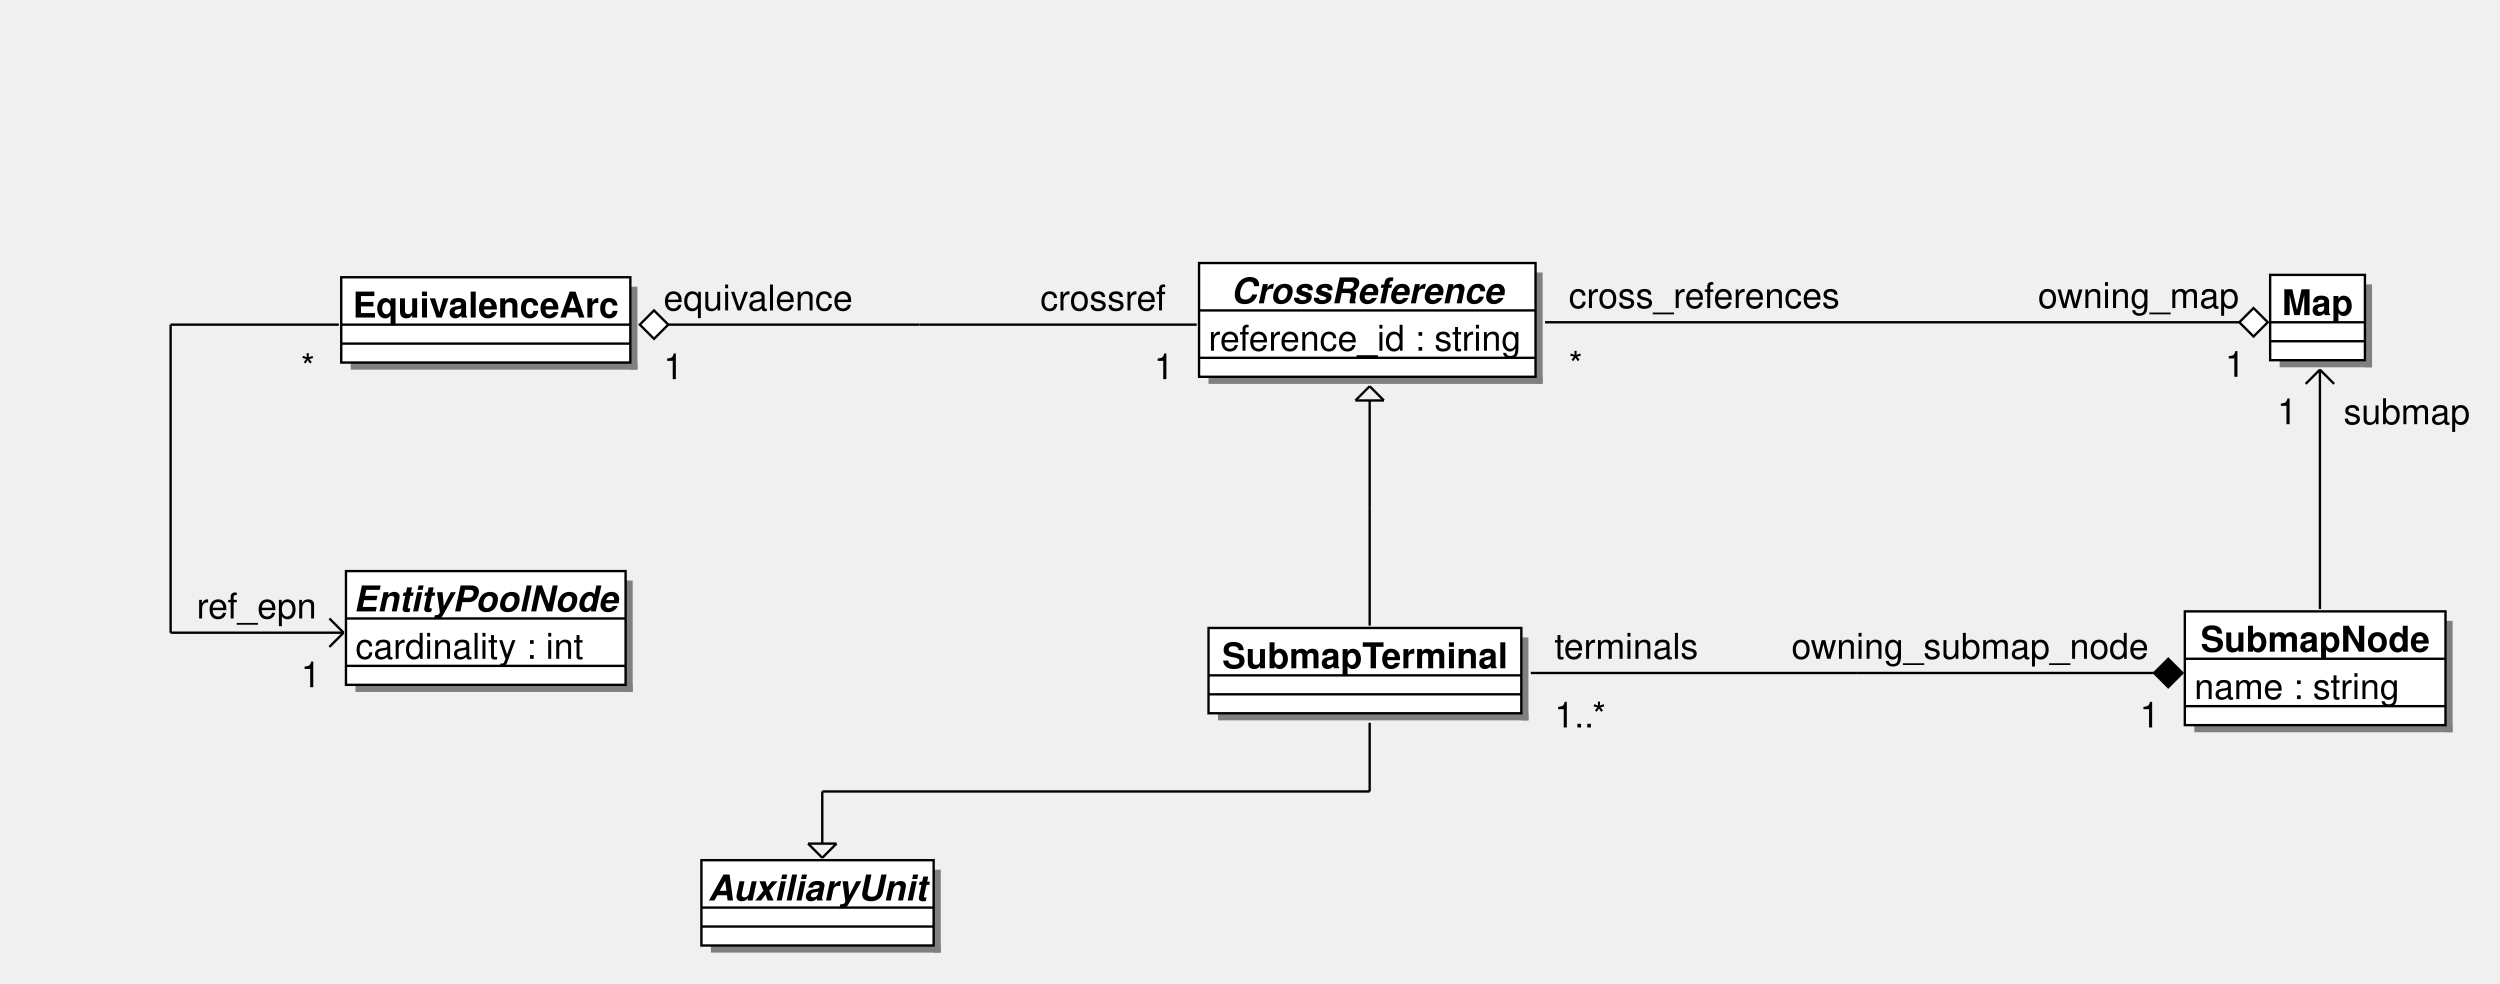
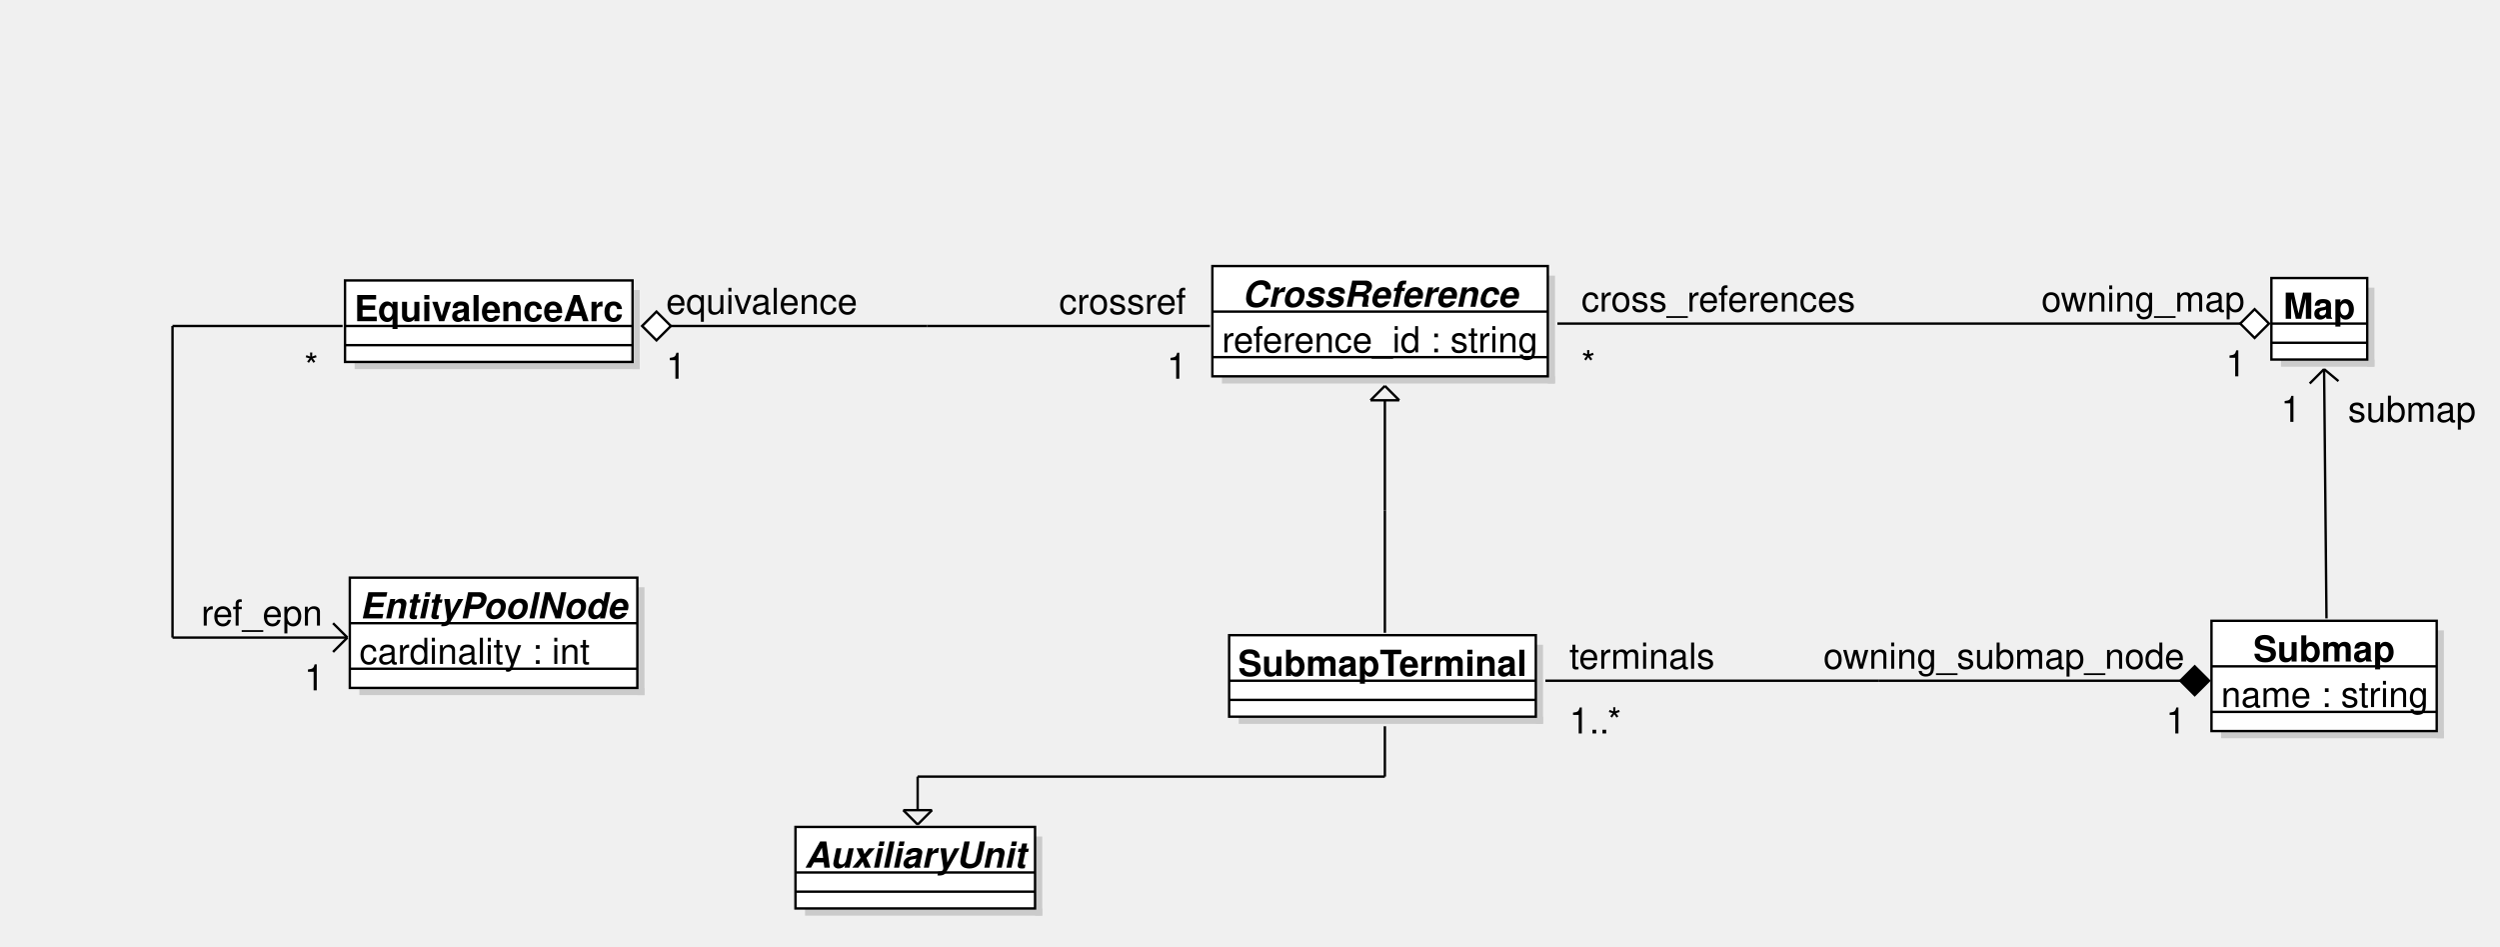
- <svg xmlns="http://www.w3.org/2000/svg" width="1055" height="415" version="1.1">
+ <svg xmlns="http://www.w3.org/2000/svg" width="1043" height="395" version="1.1">
  <g>
-     <rect fill="#808080" stroke="none" stroke-opacity="1" x="1032" y="262" width="3" height="47" />
-     <rect fill="#808080" stroke="none" stroke-opacity="1" x="926" y="306" width="109" height="3" />
-     <rect fill="#ffffff" stroke="black" stroke-width="1" stroke-opacity="1" x="922" y="258" width="110" height="48" />
-     <text font-family="Helvetica" font-size="15" fill="#000000" xml:space="preserve" font-weight="bold" text-anchor="middle" x="977" y="275">SubmapNode</text>
-     <line stroke="black" stroke-opacity="1" x1="922" y1="278" x2="1032" y2="278" />
-     <text font-family="Helvetica" font-size="15" fill="#000000" xml:space="preserve" x="926" y="295">name : string</text>
-     <line stroke="black" stroke-opacity="1" x1="922" y1="298" x2="1032" y2="298" />
+     <rect fill="#cbcbcb" stroke="none" stroke-opacity="1" x="646" y="115" width="3" height="45" />
+     <rect fill="#cbcbcb" stroke="none" stroke-opacity="1" x="510" y="157" width="139" height="3" />
+     <rect fill="#ffffff" stroke="black" stroke-width="1" stroke-opacity="1" x="506" y="111" width="140" height="46" />
+     <text font-family="Helvetica" font-size="15" fill="#000000" xml:space="preserve" font-weight="bold" font-style="italic" text-anchor="middle" x="576" y="128">CrossReference</text>
+     <line stroke="black" stroke-opacity="1" x1="506" y1="130" x2="646" y2="130" />
+     <text font-family="Helvetica" font-size="15" fill="#000000" xml:space="preserve" x="510" y="147">reference_id : string</text>
+     <line stroke="black" stroke-opacity="1" x1="506" y1="149" x2="646" y2="149" />
  </g>
  <g>
-     <rect fill="#808080" stroke="none" stroke-opacity="1" x="648" y="115" width="3" height="47" />
-     <rect fill="#808080" stroke="none" stroke-opacity="1" x="510" y="159" width="141" height="3" />
-     <rect fill="#ffffff" stroke="black" stroke-width="1" stroke-opacity="1" x="506" y="111" width="142" height="48" />
-     <text font-family="Helvetica" font-size="15" fill="#000000" xml:space="preserve" font-weight="bold" font-style="italic" text-anchor="middle" x="577" y="128">CrossReference</text>
-     <line stroke="black" stroke-opacity="1" x1="506" y1="131" x2="648" y2="131" />
-     <text font-family="Helvetica" font-size="15" fill="#000000" xml:space="preserve" x="510" y="148">reference_id : string</text>
-     <line stroke="black" stroke-opacity="1" x1="506" y1="151" x2="648" y2="151" />
+     <rect fill="#cbcbcb" stroke="none" stroke-opacity="1" x="1017" y="263" width="3" height="45" />
+     <rect fill="#cbcbcb" stroke="none" stroke-opacity="1" x="927" y="305" width="93" height="3" />
+     <rect fill="#ffffff" stroke="black" stroke-width="1" stroke-opacity="1" x="923" y="259" width="94" height="46" />
+     <text font-family="Helvetica" font-size="15" fill="#000000" xml:space="preserve" font-weight="bold" text-anchor="middle" x="970" y="276">Submap</text>
+     <line stroke="black" stroke-opacity="1" x1="923" y1="278" x2="1017" y2="278" />
+     <text font-family="Helvetica" font-size="15" fill="#000000" xml:space="preserve" x="927" y="295">name : string</text>
+     <line stroke="black" stroke-opacity="1" x1="923" y1="297" x2="1017" y2="297" />
  </g>
  <g>
-     <rect fill="#808080" stroke="none" stroke-opacity="1" x="642" y="269" width="3" height="35" />
-     <rect fill="#808080" stroke="none" stroke-opacity="1" x="514" y="301" width="131" height="3" />
-     <rect fill="#ffffff" stroke="black" stroke-width="1" stroke-opacity="1" x="510" y="265" width="132" height="36" />
-     <text font-family="Helvetica" font-size="15" fill="#000000" xml:space="preserve" font-weight="bold" text-anchor="middle" x="576" y="282">SubmapTerminal</text>
-     <line stroke="black" stroke-opacity="1" x1="510" y1="285" x2="642" y2="285" />
-     <line stroke="black" stroke-opacity="1" x1="510" y1="293" x2="642" y2="293" />
+     <rect fill="#cbcbcb" stroke="none" stroke-opacity="1" x="641" y="269" width="3" height="33" />
+     <rect fill="#cbcbcb" stroke="none" stroke-opacity="1" x="517" y="299" width="127" height="3" />
+     <rect fill="#ffffff" stroke="black" stroke-width="1" stroke-opacity="1" x="513" y="265" width="128" height="34" />
+     <text font-family="Helvetica" font-size="15" fill="#000000" xml:space="preserve" font-weight="bold" text-anchor="middle" x="577" y="282">SubmapTerminal</text>
+     <line stroke="black" stroke-opacity="1" x1="513" y1="284" x2="641" y2="284" />
+     <line stroke="black" stroke-opacity="1" x1="513" y1="292" x2="641" y2="292" />
  </g>
  <g>
-     <line stroke="black" stroke-opacity="1" x1="578" y1="264" x2="578" y2="214" />
+     <line stroke="#000000" stroke-opacity="1" x1="578" y1="264" x2="578" y2="213" />
  </g>
  <g>
-     <line stroke="black" stroke-opacity="1" x1="578" y1="214" x2="578" y2="169" />
-     <line stroke="black" stroke-opacity="1" x1="578" y1="163" x2="572" y2="169" />
-     <line stroke="black" stroke-opacity="1" x1="578" y1="163" x2="584" y2="169" />
-     <line stroke="black" stroke-opacity="1" x1="572" y1="169" x2="584" y2="169" />
+     <line stroke="#000000" stroke-opacity="1" x1="578" y1="213" x2="578" y2="167" />
+     <line stroke="#000000" stroke-opacity="1" x1="578" y1="161" x2="572" y2="167" />
+     <line stroke="#000000" stroke-opacity="1" x1="578" y1="161" x2="584" y2="167" />
+     <line stroke="#000000" stroke-opacity="1" x1="572" y1="167" x2="584" y2="167" />
  </g>
  <g>
-     <line stroke="black" stroke-opacity="1" x1="921" y1="284" x2="784" y2="284" />
-     <polygon fill="#000000" stroke="black" stroke-opacity="1" points="921,284 915,290 909,284 915,278" />
+     <line stroke="black" stroke-opacity="1" x1="922" y1="284" x2="784" y2="284" />
+     <polygon fill="#000000" stroke="black" stroke-opacity="1" points="922,284 916,290 910,284 916,278" />
  </g>
  <g>
-     <line stroke="black" stroke-opacity="1" x1="784" y1="284" x2="646" y2="284" />
+     <line stroke="black" stroke-opacity="1" x1="784" y1="284" x2="645" y2="284" />
  </g>
  <g>
-     <rect fill="#808080" stroke="none" stroke-opacity="1" x="394" y="367" width="3" height="35" />
-     <rect fill="#808080" stroke="none" stroke-opacity="1" x="300" y="399" width="97" height="3" />
-     <rect fill="#ffffff" stroke="black" stroke-width="1" stroke-opacity="1" x="296" y="363" width="98" height="36" />
-     <text font-family="Helvetica" font-size="15" fill="#000000" xml:space="preserve" font-weight="bold" font-style="italic" text-anchor="middle" x="345" y="380">AuxiliaryUnit</text>
-     <line stroke="black" stroke-opacity="1" x1="296" y1="383" x2="394" y2="383" />
-     <line stroke="black" stroke-opacity="1" x1="296" y1="391" x2="394" y2="391" />
+     <rect fill="#cbcbcb" stroke="none" stroke-opacity="1" x="432" y="349" width="3" height="33" />
+     <rect fill="#cbcbcb" stroke="none" stroke-opacity="1" x="336" y="379" width="99" height="3" />
+     <rect fill="#ffffff" stroke="black" stroke-width="1" stroke-opacity="1" x="332" y="345" width="100" height="34" />
+     <text font-family="Helvetica" font-size="15" fill="#000000" xml:space="preserve" font-weight="bold" font-style="italic" text-anchor="middle" x="382" y="362">AuxiliaryUnit</text>
+     <line stroke="black" stroke-opacity="1" x1="332" y1="364" x2="432" y2="364" />
+     <line stroke="black" stroke-opacity="1" x1="332" y1="372" x2="432" y2="372" />
  </g>
  <g>
-     <line stroke="black" stroke-opacity="1" x1="578" y1="305" x2="578" y2="334" />
+     <line stroke="#000000" stroke-opacity="1" x1="578" y1="303" x2="578" y2="324" />
  </g>
  <g>
-     <line stroke="black" stroke-opacity="1" x1="578" y1="334" x2="347" y2="334" />
+     <line stroke="#000000" stroke-opacity="1" x1="578" y1="324" x2="383" y2="324" />
  </g>
  <g>
-     <line stroke="black" stroke-opacity="1" x1="347" y1="334" x2="347" y2="356" />
-     <line stroke="black" stroke-opacity="1" x1="347" y1="362" x2="353" y2="356" />
-     <line stroke="black" stroke-opacity="1" x1="347" y1="362" x2="341" y2="356" />
-     <line stroke="black" stroke-opacity="1" x1="353" y1="356" x2="341" y2="356" />
+     <line stroke="#000000" stroke-opacity="1" x1="383" y1="324" x2="383" y2="338" />
+     <line stroke="#000000" stroke-opacity="1" x1="383" y1="344" x2="389" y2="338" />
+     <line stroke="#000000" stroke-opacity="1" x1="383" y1="344" x2="377" y2="338" />
+     <line stroke="#000000" stroke-opacity="1" x1="389" y1="338" x2="377" y2="338" />
  </g>
  <g>
-     <text font-family="Helvetica" font-size="15" fill="#000000" xml:space="preserve" x="989" y="179">submap</text>
+     <text font-family="Helvetica" font-size="15" fill="#000000" xml:space="preserve" x="904" y="306">1</text>
  </g>
  <g>
-     <text font-family="Helvetica" font-size="15" fill="#000000" xml:space="preserve" x="961" y="179">1</text>
+     <text font-family="Helvetica" font-size="15" fill="#000000" xml:space="preserve" x="655" y="306">1..*</text>
  </g>
  <g>
-     <text font-family="Helvetica" font-size="15" fill="#000000" xml:space="preserve" x="662" y="159">*</text>
+     <text font-family="Helvetica" font-size="15" fill="#000000" xml:space="preserve" x="84" y="261">ref_epn</text>
  </g>
  <g>
-     <text font-family="Helvetica" font-size="15" fill="#000000" xml:space="preserve" x="656" y="278">terminals</text>
+     <text font-family="Helvetica" font-size="15" fill="#000000" xml:space="preserve" x="929" y="157">1</text>
  </g>
  <g>
-     <text font-family="Helvetica" font-size="15" fill="#000000" xml:space="preserve" x="756" y="278">owning_submap_node</text>
+     <text font-family="Helvetica" font-size="15" fill="#000000" xml:space="preserve" x="660" y="157">*</text>
  </g>
  <g>
-     <text font-family="Helvetica" font-size="15" fill="#000000" xml:space="preserve" x="656" y="307">1..*</text>
+     <text font-family="Helvetica" font-size="15" fill="#000000" xml:space="preserve" x="761" y="279">owning_submap_node</text>
  </g>
  <g>
-     <text font-family="Helvetica" font-size="15" fill="#000000" xml:space="preserve" x="903" y="307">1</text>
+     <text font-family="Helvetica" font-size="15" fill="#000000" xml:space="preserve" x="655" y="279">terminals</text>
  </g>
  <g>
-     <text font-family="Helvetica" font-size="15" fill="#000000" xml:space="preserve" x="83" y="261">ref_epn</text>
+     <text font-family="Helvetica" font-size="15" fill="#000000" xml:space="preserve" x="660" y="130">cross_references</text>
  </g>
  <g>
-     <text font-family="Helvetica" font-size="15" fill="#000000" xml:space="preserve" x="127" y="290">1</text>
+     <text font-family="Helvetica" font-size="15" fill="#000000" xml:space="preserve" x="127" y="288">1</text>
  </g>
  <g>
-     <text font-family="Helvetica" font-size="15" fill="#000000" xml:space="preserve" x="127" y="160">*</text>
+     <text font-family="Helvetica" font-size="15" fill="#000000" xml:space="preserve" x="952" y="176">1</text>
  </g>
  <g>
-     <text font-family="Helvetica" font-size="15" fill="#000000" xml:space="preserve" x="280" y="160">1</text>
+     <text font-family="Helvetica" font-size="15" fill="#000000" xml:space="preserve" x="278" y="158">1</text>
  </g>
  <g>
-     <text font-family="Helvetica" font-size="15" fill="#000000" xml:space="preserve" x="439" y="131">crossref</text>
+     <text font-family="Helvetica" font-size="15" fill="#000000" xml:space="preserve" x="278" y="131">equivalence</text>
  </g>
  <g>
-     <text font-family="Helvetica" font-size="15" fill="#000000" xml:space="preserve" x="662" y="130">cross_references</text>
+     <text font-family="Helvetica" font-size="15" fill="#000000" xml:space="preserve" x="442" y="131">crossref</text>
  </g>
  <g>
-     <text font-family="Helvetica" font-size="15" fill="#000000" xml:space="preserve" x="280" y="131">equivalence</text>
+     <text font-family="Helvetica" font-size="15" fill="#000000" xml:space="preserve" x="127" y="158">*</text>
  </g>
  <g>
-     <text font-family="Helvetica" font-size="15" fill="#000000" xml:space="preserve" x="487" y="160">1</text>
+     <text font-family="Helvetica" font-size="15" fill="#000000" xml:space="preserve" x="487" y="158">1</text>
  </g>
  <g>
-     <text font-family="Helvetica" font-size="15" fill="#000000" xml:space="preserve" x="939" y="159">1</text>
+     <text font-family="Helvetica" font-size="15" fill="#000000" xml:space="preserve" x="980" y="176">submap</text>
  </g>
  <g>
-     <text font-family="Helvetica" font-size="15" fill="#000000" xml:space="preserve" x="860" y="130">owning_map</text>
+     <text font-family="Helvetica" font-size="15" fill="#000000" xml:space="preserve" x="852" y="130">owning_map</text>
  </g>
  <g>
-     <rect fill="#808080" stroke="none" stroke-opacity="1" x="998" y="120" width="3" height="35" />
-     <rect fill="#808080" stroke="none" stroke-opacity="1" x="962" y="152" width="39" height="3" />
-     <rect fill="#ffffff" stroke="black" stroke-width="1" stroke-opacity="1" x="958" y="116" width="40" height="36" />
-     <text font-family="Helvetica" font-size="15" fill="#000000" xml:space="preserve" font-weight="bold" text-anchor="middle" x="978" y="133">Map</text>
-     <line stroke="black" stroke-opacity="1" x1="958" y1="136" x2="998" y2="136" />
-     <line stroke="black" stroke-opacity="1" x1="958" y1="144" x2="998" y2="144" />
+     <rect fill="#cbcbcb" stroke="none" stroke-opacity="1" x="264" y="121" width="3" height="33" />
+     <rect fill="#cbcbcb" stroke="none" stroke-opacity="1" x="148" y="151" width="119" height="3" />
+     <rect fill="#ffffff" stroke="black" stroke-width="1" stroke-opacity="1" x="144" y="117" width="120" height="34" />
+     <text font-family="Helvetica" font-size="15" fill="#000000" xml:space="preserve" font-weight="bold" text-anchor="middle" x="204" y="134">EquivalenceArc</text>
+     <line stroke="black" stroke-opacity="1" x1="144" y1="136" x2="264" y2="136" />
+     <line stroke="black" stroke-opacity="1" x1="144" y1="144" x2="264" y2="144" />
  </g>
  <g>
-     <rect fill="#808080" stroke="none" stroke-opacity="1" x="266" y="121" width="3" height="35" />
-     <rect fill="#808080" stroke="none" stroke-opacity="1" x="148" y="153" width="121" height="3" />
-     <rect fill="#ffffff" stroke="black" stroke-width="1" stroke-opacity="1" x="144" y="117" width="122" height="36" />
-     <text font-family="Helvetica" font-size="15" fill="#000000" xml:space="preserve" font-weight="bold" text-anchor="middle" x="205" y="134">EquivalenceArc</text>
-     <line stroke="black" stroke-opacity="1" x1="144" y1="137" x2="266" y2="137" />
-     <line stroke="black" stroke-opacity="1" x1="144" y1="145" x2="266" y2="145" />
+     <rect fill="#cbcbcb" stroke="none" stroke-opacity="1" x="988" y="120" width="3" height="33" />
+     <rect fill="#cbcbcb" stroke="none" stroke-opacity="1" x="952" y="150" width="39" height="3" />
+     <rect fill="#ffffff" stroke="black" stroke-width="1" stroke-opacity="1" x="948" y="116" width="40" height="34" />
+     <text font-family="Helvetica" font-size="15" fill="#000000" xml:space="preserve" font-weight="bold" text-anchor="middle" x="968" y="133">Map</text>
+     <line stroke="black" stroke-opacity="1" x1="948" y1="135" x2="988" y2="135" />
+     <line stroke="black" stroke-opacity="1" x1="948" y1="143" x2="988" y2="143" />
  </g>
  <g>
-     <line stroke="black" stroke-opacity="1" x1="979" y1="156" x2="973" y2="162" />
-     <line stroke="black" stroke-opacity="1" x1="979" y1="156" x2="985" y2="162" />
-     <line stroke="black" stroke-opacity="1" x1="979" y1="257" x2="979" y2="156" />
+     <line stroke="black" stroke-opacity="1" x1="970" y1="154" x2="964" y2="160" />
+     <line stroke="black" stroke-opacity="1" x1="970" y1="154" x2="976" y2="159" />
+     <line stroke="black" stroke-opacity="1" x1="971" y1="258" x2="970" y2="154" />
  </g>
  <g>
-     <line stroke="black" stroke-opacity="1" x1="957" y1="136" x2="652" y2="136" />
-     <polygon fill="#ffffff" stroke="black" stroke-opacity="1" points="957,136 951,142 945,136 951,130" />
+     <line stroke="black" stroke-opacity="1" x1="268" y1="136" x2="387" y2="136" />
+     <polygon fill="#ffffff" stroke="black" stroke-opacity="1" points="268,136 274,130 280,136 274,142" />
  </g>
  <g>
-     <line stroke="black" stroke-opacity="1" x1="270" y1="137" x2="388" y2="137" />
-     <polygon fill="#ffffff" stroke="black" stroke-opacity="1" points="270,137 276,131 282,137 276,143" />
+     <line stroke="black" stroke-opacity="1" x1="387" y1="136" x2="505" y2="136" />
  </g>
  <g>
-     <line stroke="black" stroke-opacity="1" x1="388" y1="137" x2="505" y2="137" />
+     <line stroke="black" stroke-opacity="1" x1="947" y1="135" x2="650" y2="135" />
+     <polygon fill="#ffffff" stroke="black" stroke-opacity="1" points="947,135 941,141 935,135 941,129" />
  </g>
  <g>
-     <rect fill="#808080" stroke="none" stroke-opacity="1" x="264" y="245" width="3" height="47" />
-     <rect fill="#808080" stroke="none" stroke-opacity="1" x="150" y="289" width="117" height="3" />
-     <rect fill="#ffffff" stroke="black" stroke-width="1" stroke-opacity="1" x="146" y="241" width="118" height="48" />
-     <text font-family="Helvetica" font-size="15" fill="#000000" xml:space="preserve" font-weight="bold" font-style="italic" text-anchor="middle" x="205" y="258">EntityPoolNode</text>
-     <line stroke="black" stroke-opacity="1" x1="146" y1="261" x2="264" y2="261" />
-     <text font-family="Helvetica" font-size="15" fill="#000000" xml:space="preserve" x="150" y="278">cardinality : int</text>
-     <line stroke="black" stroke-opacity="1" x1="146" y1="281" x2="264" y2="281" />
+     <rect fill="#cbcbcb" stroke="none" stroke-opacity="1" x="266" y="245" width="3" height="45" />
+     <rect fill="#cbcbcb" stroke="none" stroke-opacity="1" x="150" y="287" width="119" height="3" />
+     <rect fill="#ffffff" stroke="black" stroke-width="1" stroke-opacity="1" x="146" y="241" width="120" height="46" />
+     <text font-family="Helvetica" font-size="15" fill="#000000" xml:space="preserve" font-weight="bold" font-style="italic" text-anchor="middle" x="206" y="258">EntityPoolNode</text>
+     <line stroke="black" stroke-opacity="1" x1="146" y1="260" x2="266" y2="260" />
+     <text font-family="Helvetica" font-size="15" fill="#000000" xml:space="preserve" x="150" y="277">cardinality : int</text>
+     <line stroke="black" stroke-opacity="1" x1="146" y1="279" x2="266" y2="279" />
  </g>
  <g>
-     <line stroke="black" stroke-opacity="1" x1="143" y1="137" x2="72" y2="137" />
+     <line stroke="black" stroke-opacity="1" x1="143" y1="136" x2="72" y2="136" />
  </g>
  <g>
-     <line stroke="black" stroke-opacity="1" x1="72" y1="137" x2="72" y2="267" />
+     <line stroke="black" stroke-opacity="1" x1="72" y1="136" x2="72" y2="266" />
  </g>
  <g>
-     <line stroke="black" stroke-opacity="1" x1="145" y1="267" x2="139" y2="261" />
-     <line stroke="black" stroke-opacity="1" x1="145" y1="267" x2="139" y2="273" />
-     <line stroke="black" stroke-opacity="1" x1="72" y1="267" x2="145" y2="267" />
+     <line stroke="black" stroke-opacity="1" x1="145" y1="266" x2="139" y2="260" />
+     <line stroke="black" stroke-opacity="1" x1="145" y1="266" x2="139" y2="272" />
+     <line stroke="black" stroke-opacity="1" x1="72" y1="266" x2="145" y2="266" />
  </g>
</svg>
